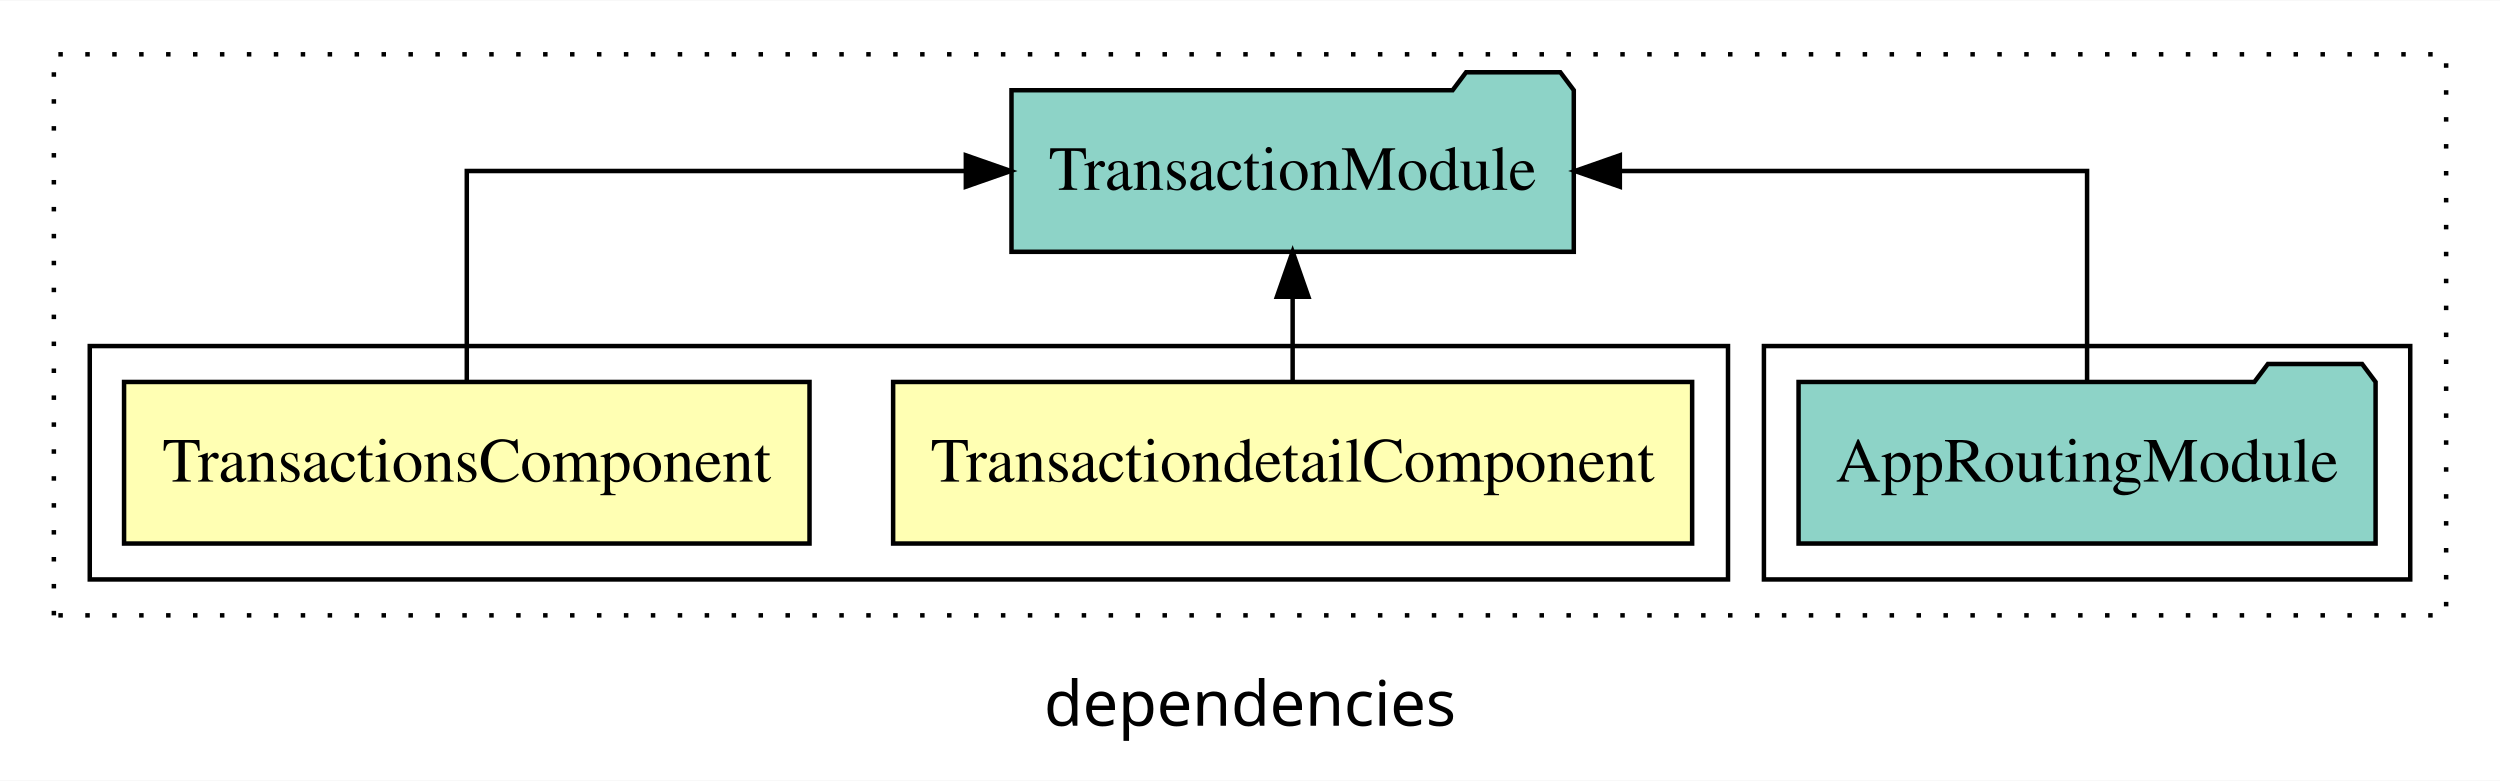
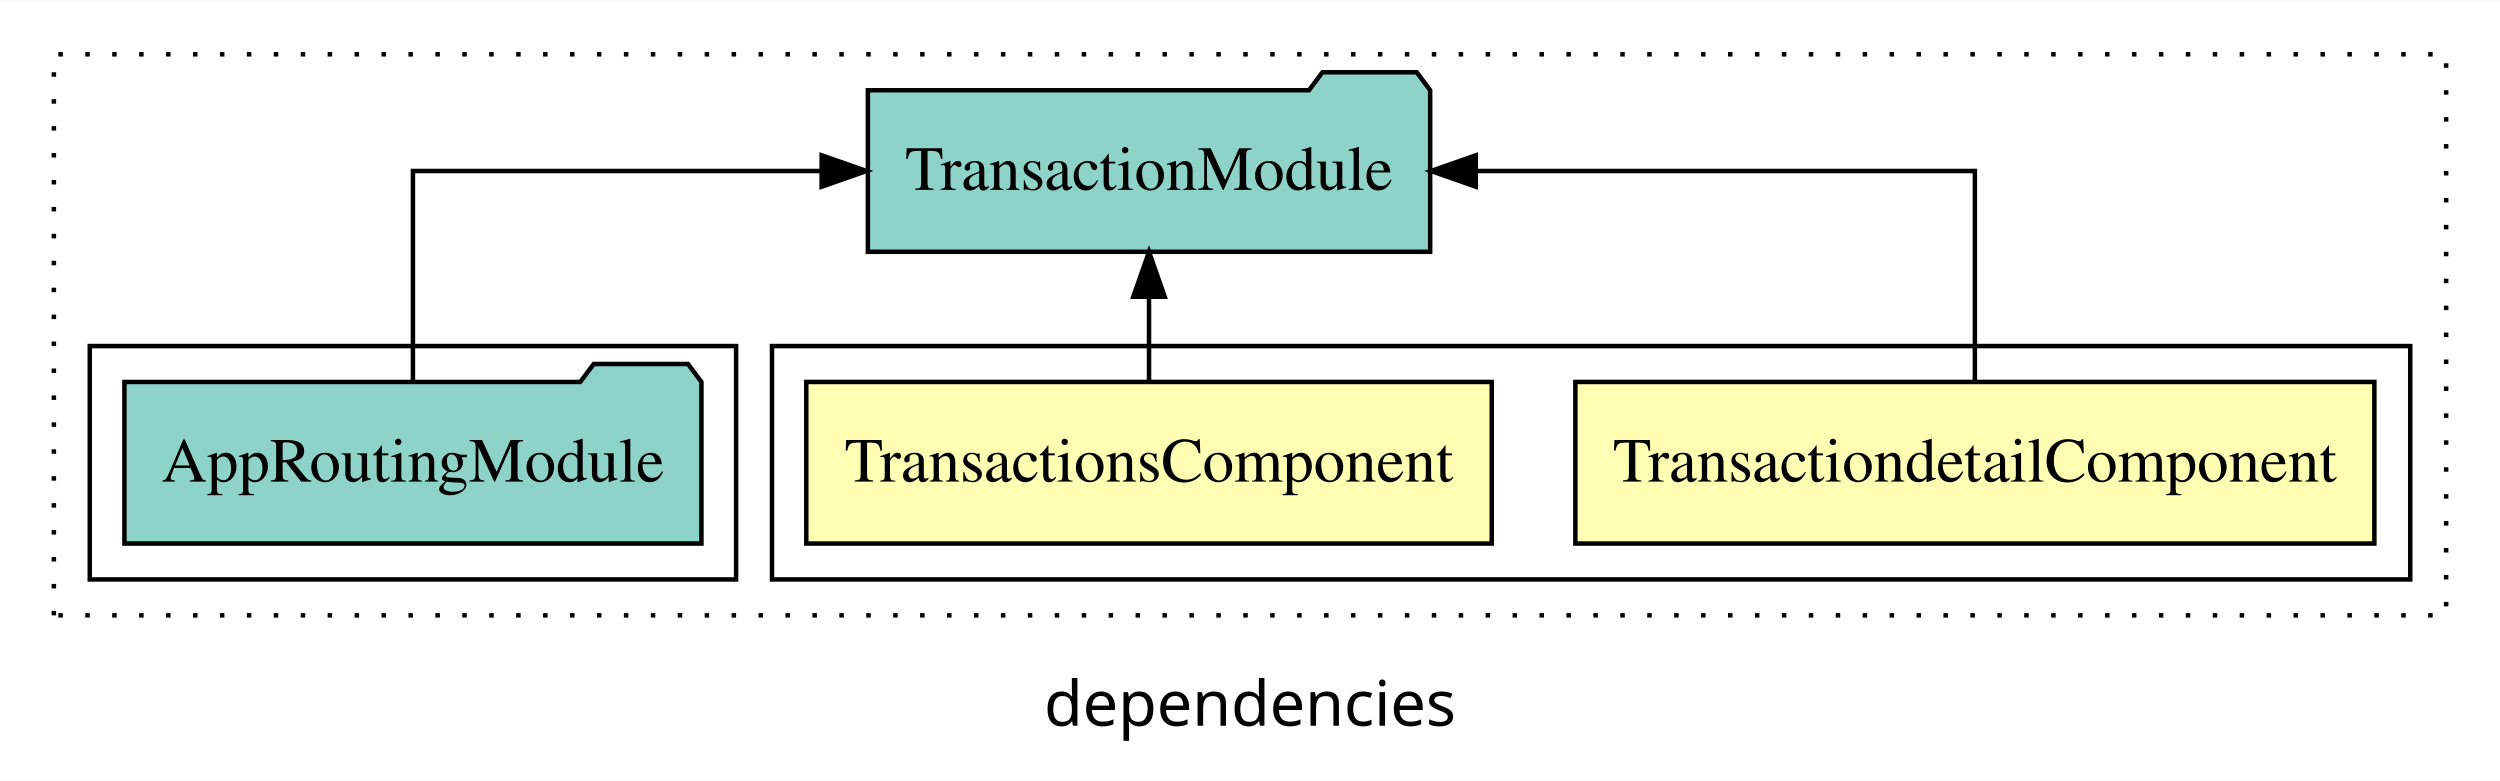
<svg xmlns="http://www.w3.org/2000/svg" width="557pt" height="174pt" viewBox="0.00 0.00 557.00 173.80">
  <g id="graph0" class="graph" transform="scale(1 1) rotate(0) translate(4 169.8)">
    <polygon fill="white" stroke="transparent" points="-4,4 -4,-169.8 553,-169.8 553,4 -4,4" />
    <text text-anchor="middle" x="274.5" y="-8.2" font-family="sans-serif" font-size="14.00">dependencies</text>
    <g id="clust1" class="cluster">
      <polygon fill="none" stroke="black" stroke-dasharray="1,5" points="8,-32.8 8,-157.8 541,-157.8 541,-32.8 8,-32.8" />
    </g>
+     <g id="clust2" class="cluster">
+       <polygon fill="none" stroke="black" points="168,-40.8 168,-92.8 533,-92.8 533,-40.8 168,-40.8" />
+     </g>
    <g id="clust5" class="cluster">
-       <polygon fill="none" stroke="black" points="389,-40.8 389,-92.8 533,-92.8 533,-40.8 389,-40.8" />
-     </g>
-     <g id="clust2" class="cluster">
-       <polygon fill="none" stroke="black" points="16,-40.8 16,-92.8 381,-92.8 381,-40.8 16,-40.8" />
+       <polygon fill="none" stroke="black" points="16,-40.8 16,-92.8 160,-92.8 160,-40.8 16,-40.8" />
    </g>
    <g id="node1" class="node">
-       <polygon fill="#ffffb3" stroke="black" points="373.01,-84.8 194.99,-84.8 194.99,-48.8 373.01,-48.8 373.01,-84.8" />
-       <text text-anchor="middle" x="284" y="-62.6" font-family="Times,serif" font-size="14.00">TransactiondetailComponent</text>
+       <polygon fill="#ffffb3" stroke="black" points="525.01,-84.8 346.99,-84.8 346.99,-48.8 525.01,-48.8 525.01,-84.8" />
+       <text text-anchor="middle" x="436" y="-62.6" font-family="Times,serif" font-size="14.00">TransactiondetailComponent</text>
    </g>
    <g id="node3" class="node">
-       <polygon fill="#8dd3c7" stroke="black" points="346.64,-149.8 343.64,-153.8 322.64,-153.8 319.64,-149.8 221.36,-149.8 221.36,-113.8 346.64,-113.8 346.64,-149.8" />
-       <text text-anchor="middle" x="284" y="-127.6" font-family="Times,serif" font-size="14.00">TransactionModule</text>
+       <polygon fill="#8dd3c7" stroke="black" points="314.64,-149.8 311.64,-153.8 290.64,-153.8 287.64,-149.8 189.36,-149.8 189.36,-113.8 314.64,-113.8 314.64,-149.8" />
+       <text text-anchor="middle" x="252" y="-127.6" font-family="Times,serif" font-size="14.00">TransactionModule</text>
    </g>
    <g id="edge1" class="edge">
-       <path fill="none" stroke="black" d="M284,-84.91C284,-84.91 284,-103.79 284,-103.79" />
-       <polygon fill="black" stroke="black" points="280.5,-103.79 284,-113.79 287.5,-103.79 280.5,-103.79" />
+       <path fill="none" stroke="black" d="M436,-84.91C436,-104.14 436,-131.8 436,-131.8 436,-131.8 324.81,-131.8 324.81,-131.8" />
+       <polygon fill="black" stroke="black" points="324.81,-128.3 314.81,-131.8 324.81,-135.3 324.81,-128.3" />
    </g>
    <g id="node2" class="node">
-       <polygon fill="#ffffb3" stroke="black" points="176.36,-84.8 23.64,-84.8 23.64,-48.8 176.36,-48.8 176.36,-84.8" />
-       <text text-anchor="middle" x="100" y="-62.6" font-family="Times,serif" font-size="14.00">TransactionsComponent</text>
+       <polygon fill="#ffffb3" stroke="black" points="328.36,-84.8 175.64,-84.8 175.64,-48.8 328.36,-48.8 328.36,-84.8" />
+       <text text-anchor="middle" x="252" y="-62.6" font-family="Times,serif" font-size="14.00">TransactionsComponent</text>
    </g>
    <g id="edge2" class="edge">
-       <path fill="none" stroke="black" d="M100,-84.91C100,-104.14 100,-131.8 100,-131.8 100,-131.8 211.19,-131.8 211.19,-131.8" />
-       <polygon fill="black" stroke="black" points="211.19,-135.3 221.19,-131.8 211.19,-128.3 211.19,-135.3" />
+       <path fill="none" stroke="black" d="M252,-84.91C252,-84.91 252,-103.79 252,-103.79" />
+       <polygon fill="black" stroke="black" points="248.5,-103.79 252,-113.79 255.5,-103.79 248.5,-103.79" />
    </g>
    <g id="node4" class="node">
-       <polygon fill="#8dd3c7" stroke="black" points="525.28,-84.8 522.28,-88.8 501.28,-88.8 498.28,-84.8 396.72,-84.8 396.72,-48.8 525.28,-48.8 525.28,-84.8" />
-       <text text-anchor="middle" x="461" y="-62.6" font-family="Times,serif" font-size="14.00">AppRoutingModule</text>
+       <polygon fill="#8dd3c7" stroke="black" points="152.28,-84.8 149.28,-88.8 128.28,-88.8 125.28,-84.8 23.72,-84.8 23.72,-48.8 152.28,-48.8 152.28,-84.8" />
+       <text text-anchor="middle" x="88" y="-62.6" font-family="Times,serif" font-size="14.00">AppRoutingModule</text>
    </g>
    <g id="edge3" class="edge">
-       <path fill="none" stroke="black" d="M461,-84.91C461,-104.14 461,-131.8 461,-131.8 461,-131.8 356.9,-131.8 356.9,-131.8" />
-       <polygon fill="black" stroke="black" points="356.9,-128.3 346.9,-131.8 356.9,-135.3 356.9,-128.3" />
+       <path fill="none" stroke="black" d="M88,-84.91C88,-104.14 88,-131.8 88,-131.8 88,-131.8 179.06,-131.8 179.06,-131.8" />
+       <polygon fill="black" stroke="black" points="179.06,-135.3 189.06,-131.8 179.06,-128.3 179.06,-135.3" />
    </g>
  </g>
</svg>
